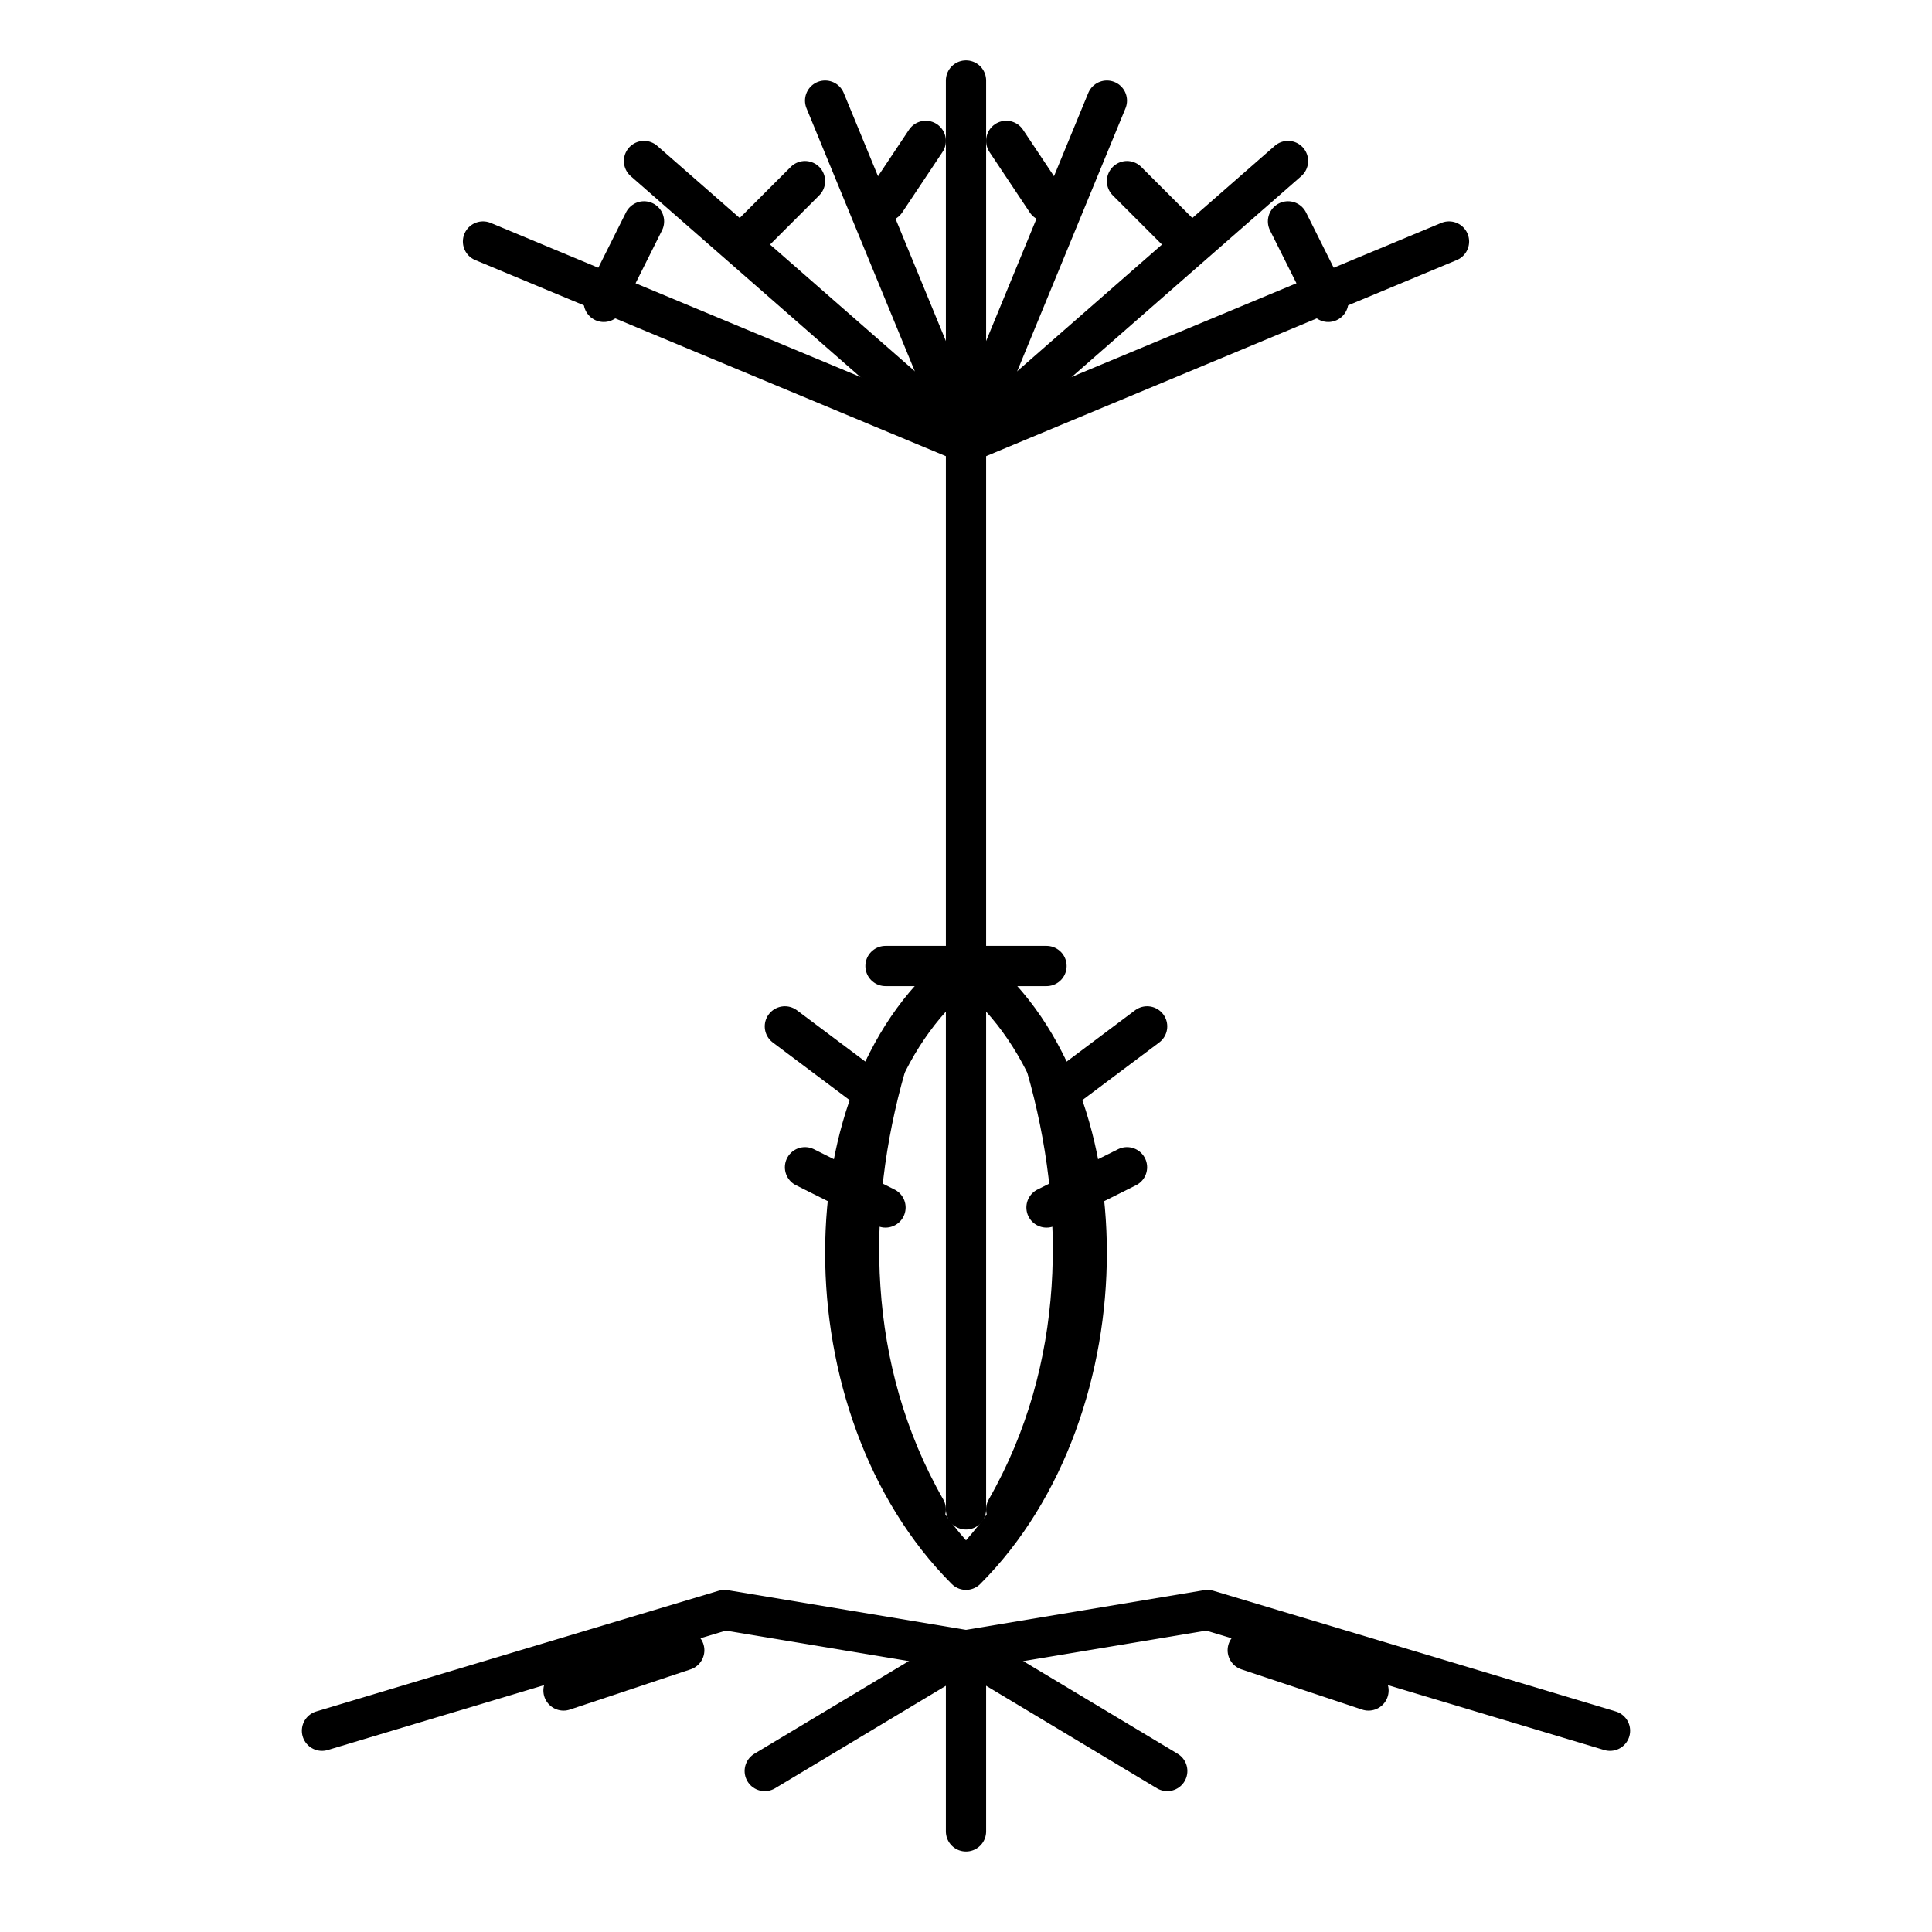
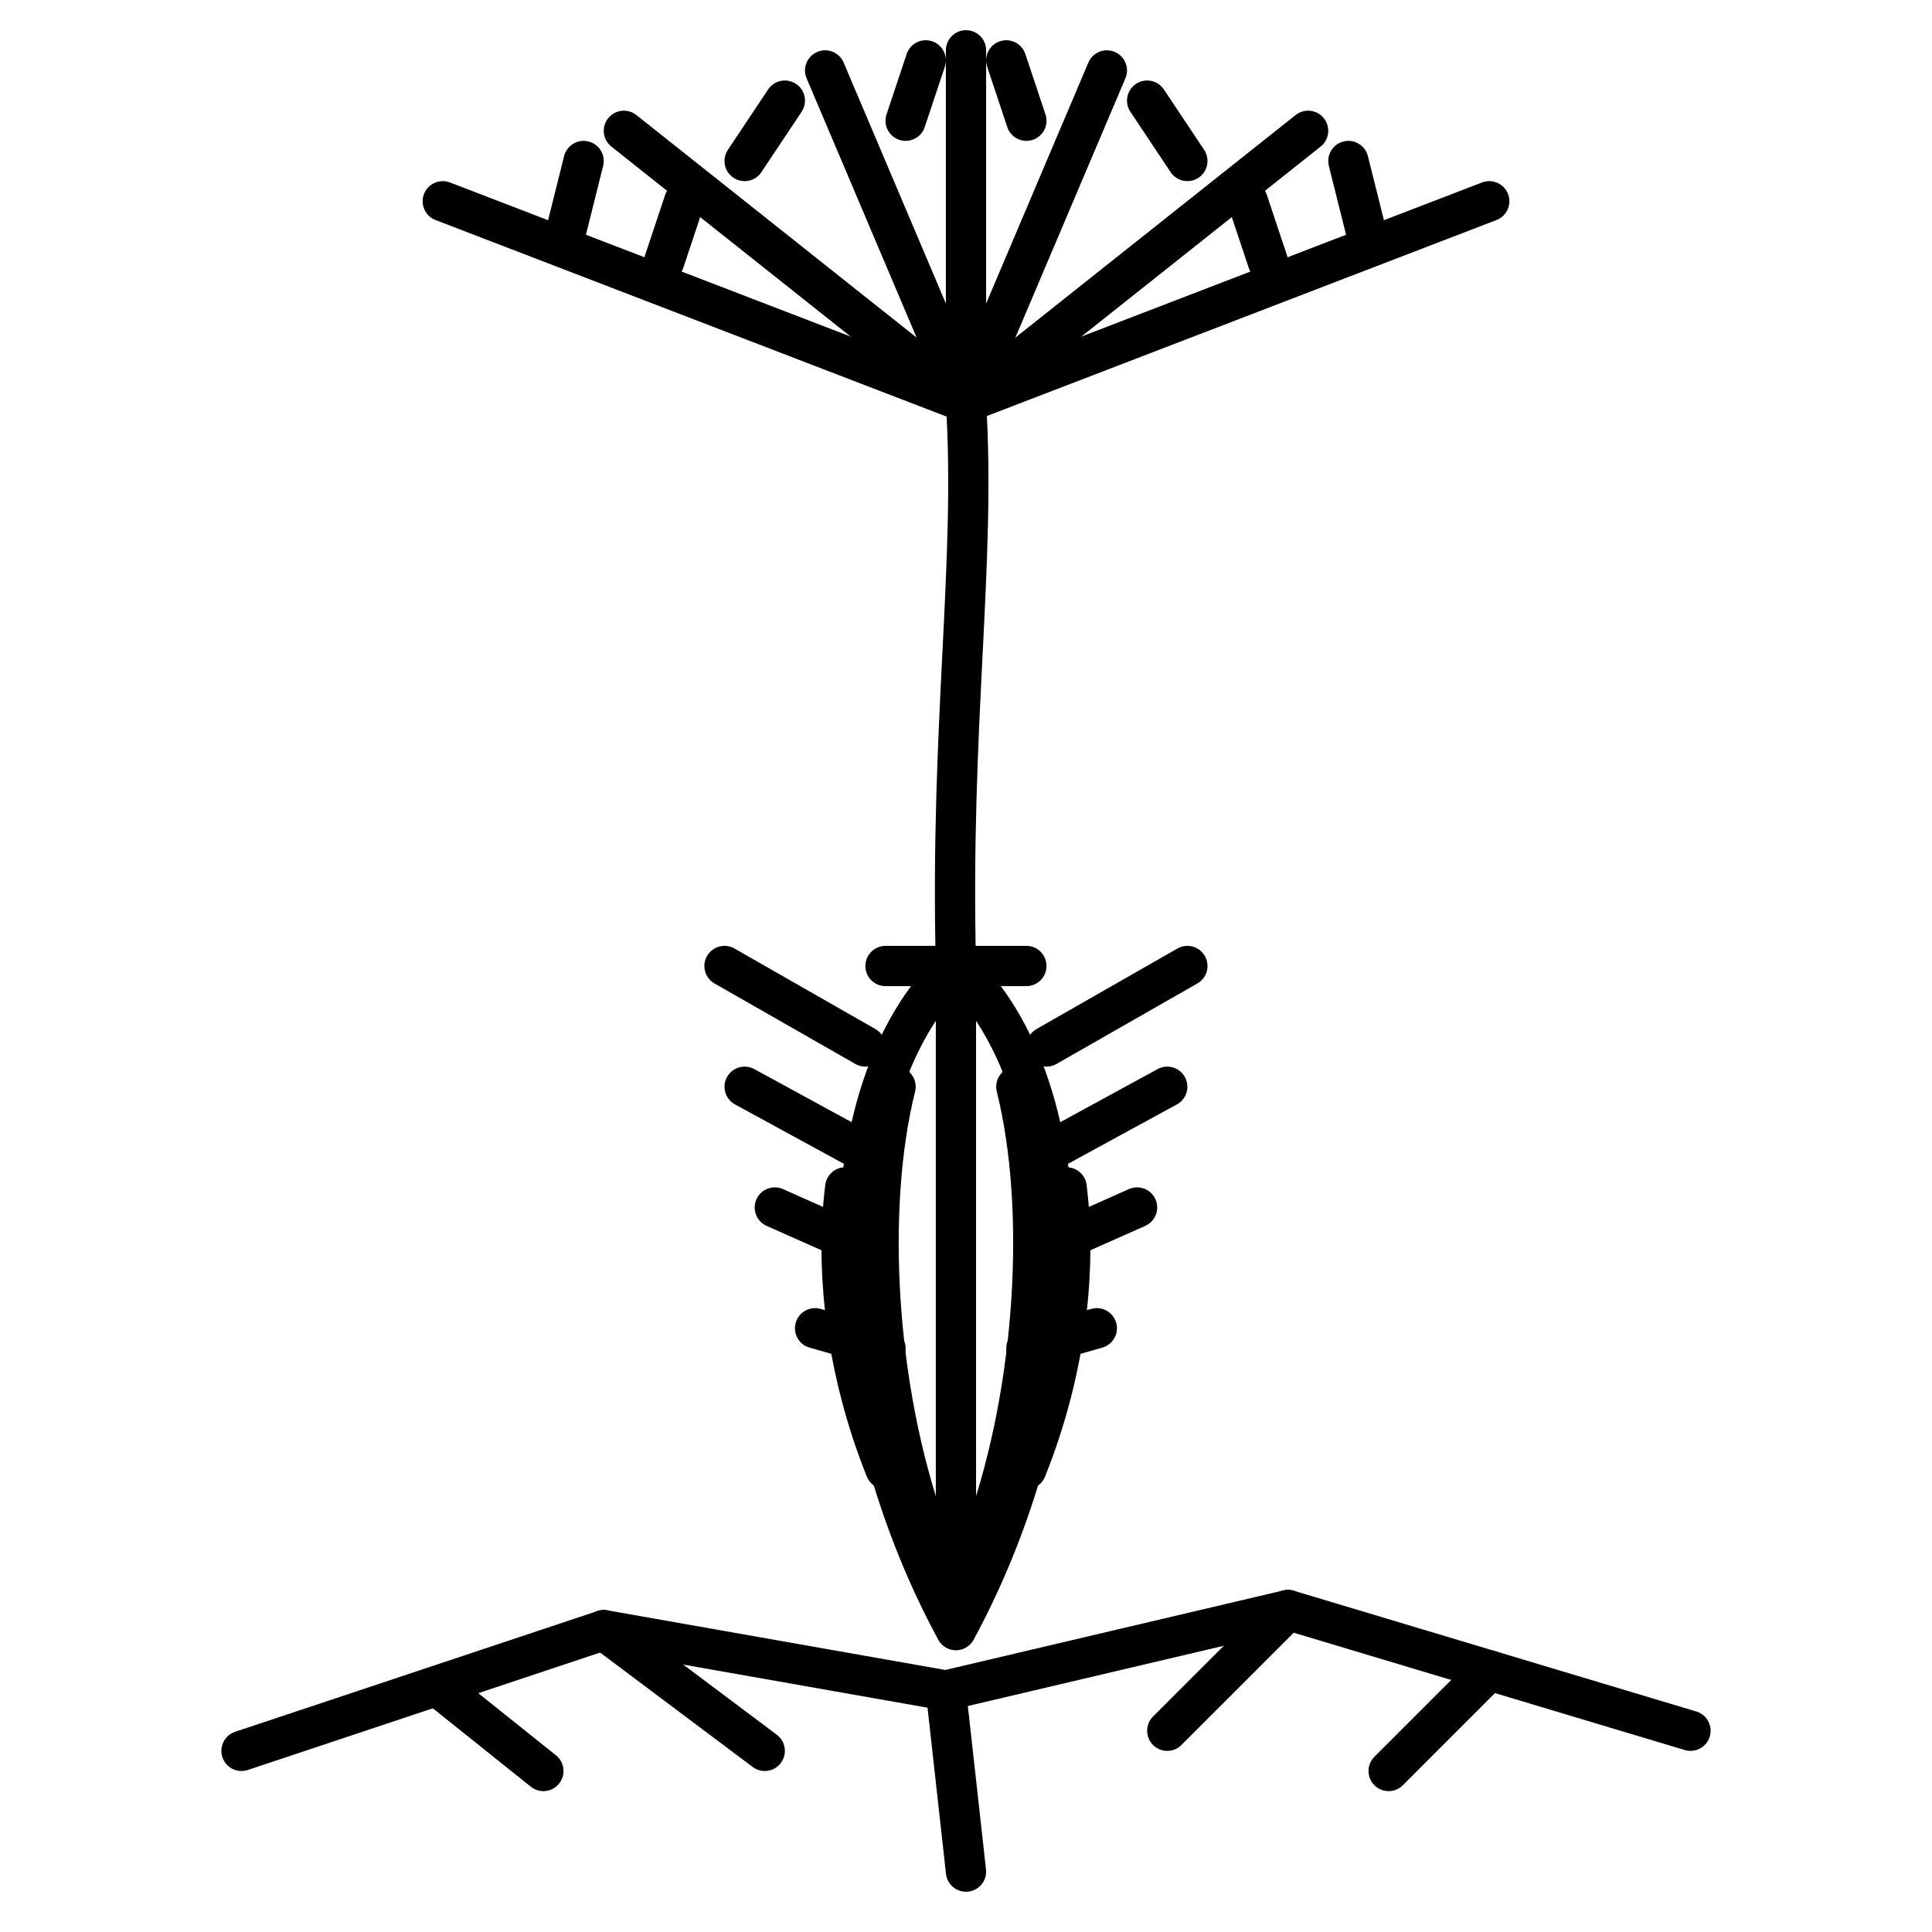
<svg xmlns="http://www.w3.org/2000/svg" viewBox="0 0 96 96" fill="none" stroke="currentColor" stroke-width="2" stroke-linecap="round" stroke-linejoin="round">
-   <path d="M 16 86 L 36 80 L 48 82 L 60 80 L 80 86" pathLength="1" />
-   <path d="M 38 88 L 48 82 L 58 88" pathLength="1" />
-   <path d="M 48 82 L 48 91" pathLength="1" />
-   <path d="M 28 84 L 34 82" pathLength="1" />
-   <path d="M 68 84 L 62 82" pathLength="1" />
-   <path d="M 48 48 C 40 54 40 70 48 78 C 56 70 56 54 48 48 Z" pathLength="1" />
-   <path d="M 48 50 L 48 75" pathLength="1" />
-   <path d="M 44 53 C 42 60 42 68 46 75" pathLength="1" />
-   <path d="M 52 53 C 54 60 54 68 50 75" pathLength="1" />
-   <path d="M 43 54 L 39 51" pathLength="1" />
-   <path d="M 53 54 L 57 51" pathLength="1" />
-   <path d="M 44 60 L 40 58" pathLength="1" />
-   <path d="M 52 60 L 56 58" pathLength="1" />
-   <path d="M 44 48 L 52 48" pathLength="1" />
-   <path d="M 48 48 L 48 22" pathLength="1" />
-   <path d="M 48 22 L 24 12" pathLength="1" />
-   <path d="M 48 22 L 32 8" pathLength="1" />
-   <path d="M 48 22 L 41 5" pathLength="1" />
-   <path d="M 48 22 L 48 4" pathLength="1" />
-   <path d="M 48 22 L 55 5" pathLength="1" />
-   <path d="M 48 22 L 64 8" pathLength="1" />
-   <path d="M 48 22 L 72 12" pathLength="1" />
-   <path d="M 30 15 L 32 11" pathLength="1" />
-   <path d="M 66 15 L 64 11" pathLength="1" />
-   <path d="M 37 12 L 40 9" pathLength="1" />
-   <path d="M 59 12 L 56 9" pathLength="1" />
-   <path d="M 44 10 L 46 7" pathLength="1" />
-   <path d="M 52 10 L 50 7" pathLength="1" />
+   <path d="M 12 87 L 30 81 L 47 84 L 64 80 L 84 86" pathLength="1" />
+   <path d="M 47 84 L 48 93" pathLength="1" />
+   <path d="M 30 81 L 38 87" pathLength="1" />
+   <path d="M 64 80 L 58 86" pathLength="1" />
+   <path d="M 22 84 L 27 88" pathLength="1" />
+   <path d="M 74 83 L 69 88" pathLength="1" />
+   <path d="M 47.5 48 C 41 54 41 69 47.5 81 C 54 69 54 54 47.5 48 Z" pathLength="1" />
+   <path d="M 43 52 L 36 48" pathLength="1" />
+   <path d="M 52 52 L 59 48" pathLength="1" />
+   <path d="M 42.5 57 L 37 54" pathLength="1" />
+   <path d="M 52.5 57 L 58 54" pathLength="1" />
+   <path d="M 43 62 L 38.5 60" pathLength="1" />
+   <path d="M 52 62 L 56.5 60" pathLength="1" />
+   <path d="M 44 67 L 40.5 66" pathLength="1" />
+   <path d="M 51 67 L 54.5 66" pathLength="1" />
+   <path d="M 47.5 50 L 47.5 78" pathLength="1" />
+   <path d="M 44.5 54 C 43 60 43.5 69 46 76" pathLength="1" />
+   <path d="M 50.5 54 C 52 60 51.5 69 49 76" pathLength="1" />
+   <path d="M 42 59 C 41.5 63 42 68 44 73" pathLength="1" />
+   <path d="M 53 59 C 53.5 63 53 68 51 73" pathLength="1" />
+   <path d="M 44 48 L 51 48" pathLength="1" />
+   <path d="M 47.5 48 C 47.2 36 48.5 28 48 20" pathLength="1" />
+   <path d="M 48 20 L 22 10" pathLength="1" />
+   <path d="M 48 20 L 31 6.5" pathLength="1" />
+   <path d="M 48 20 L 41 3.5" pathLength="1" />
+   <path d="M 48 20 L 48 2.5" pathLength="1" />
+   <path d="M 48 20 L 55 3.5" pathLength="1" />
+   <path d="M 48 20 L 65 6.5" pathLength="1" />
+   <path d="M 48 20 L 74 10" pathLength="1" />
+   <path d="M 28 12 L 29 8" pathLength="1" />
+   <path d="M 68 12 L 67 8" pathLength="1" />
+   <path d="M 37 8 L 39 5" pathLength="1" />
+   <path d="M 59 8 L 57 5" pathLength="1" />
+   <path d="M 45 6 L 46 3" pathLength="1" />
+   <path d="M 51 6 L 50 3" pathLength="1" />
+   <path d="M 33 13 L 34 10" pathLength="1" />
+   <path d="M 63 13 L 62 10" pathLength="1" />
</svg>
